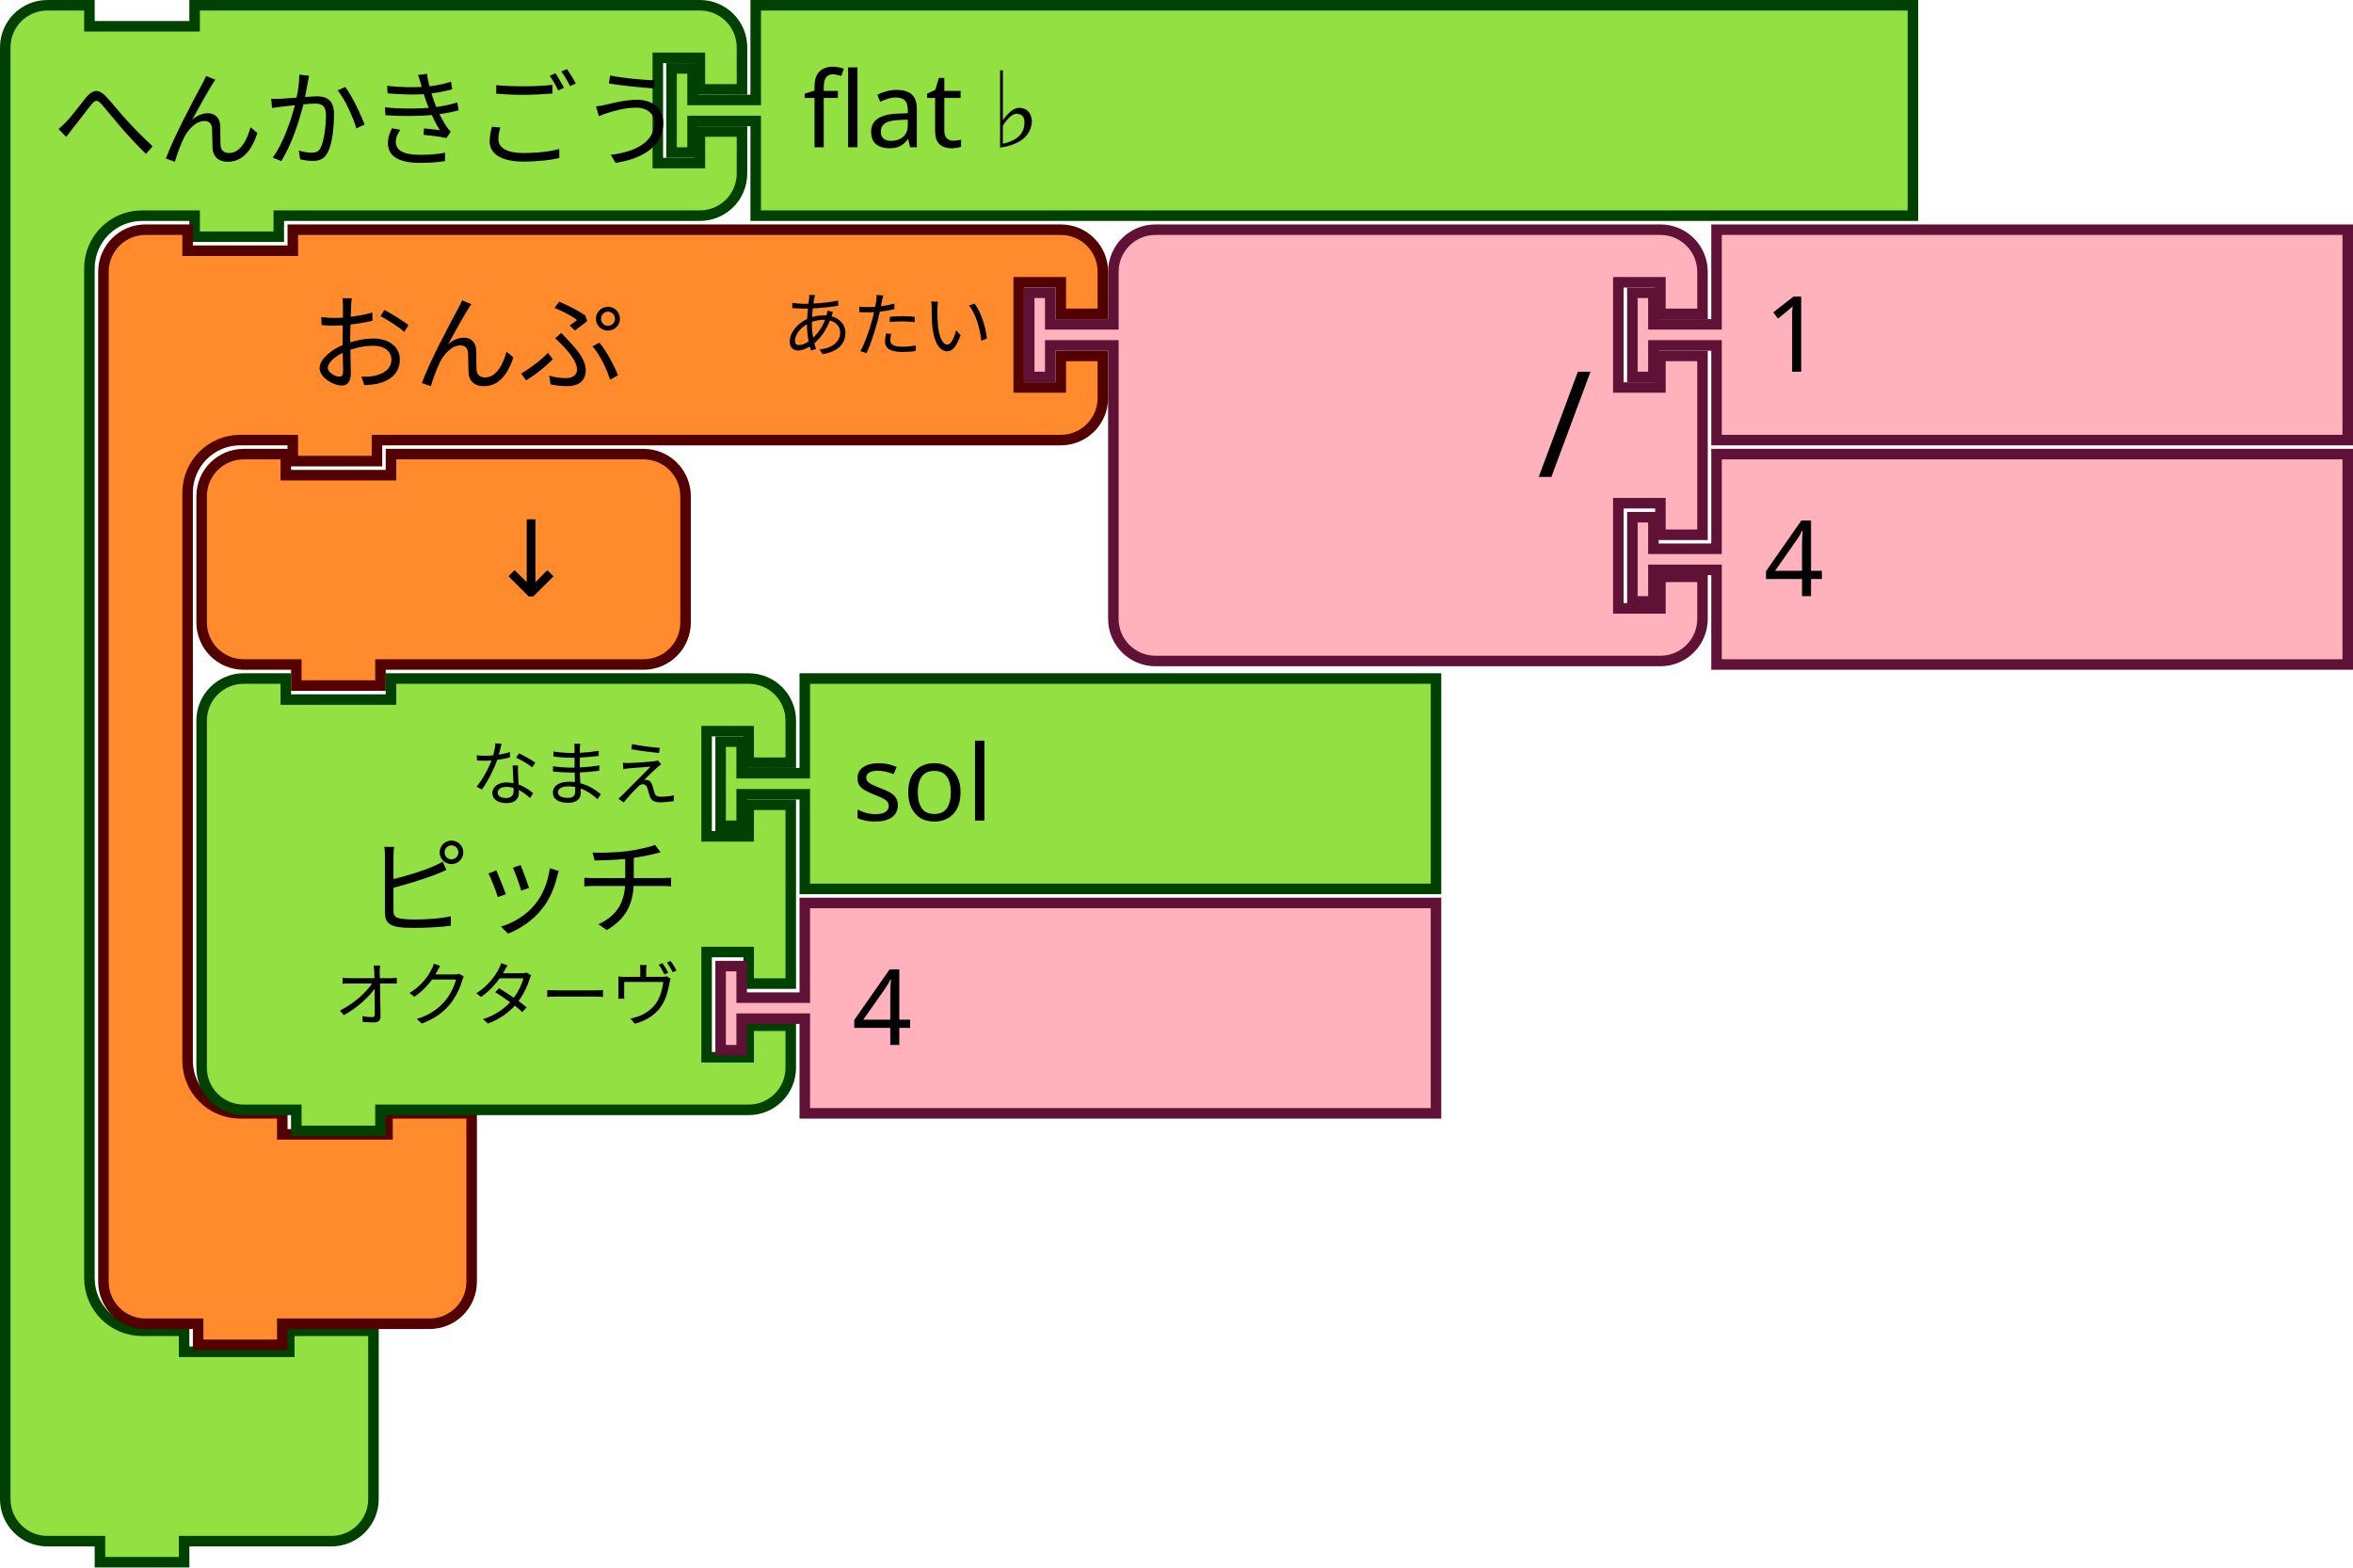
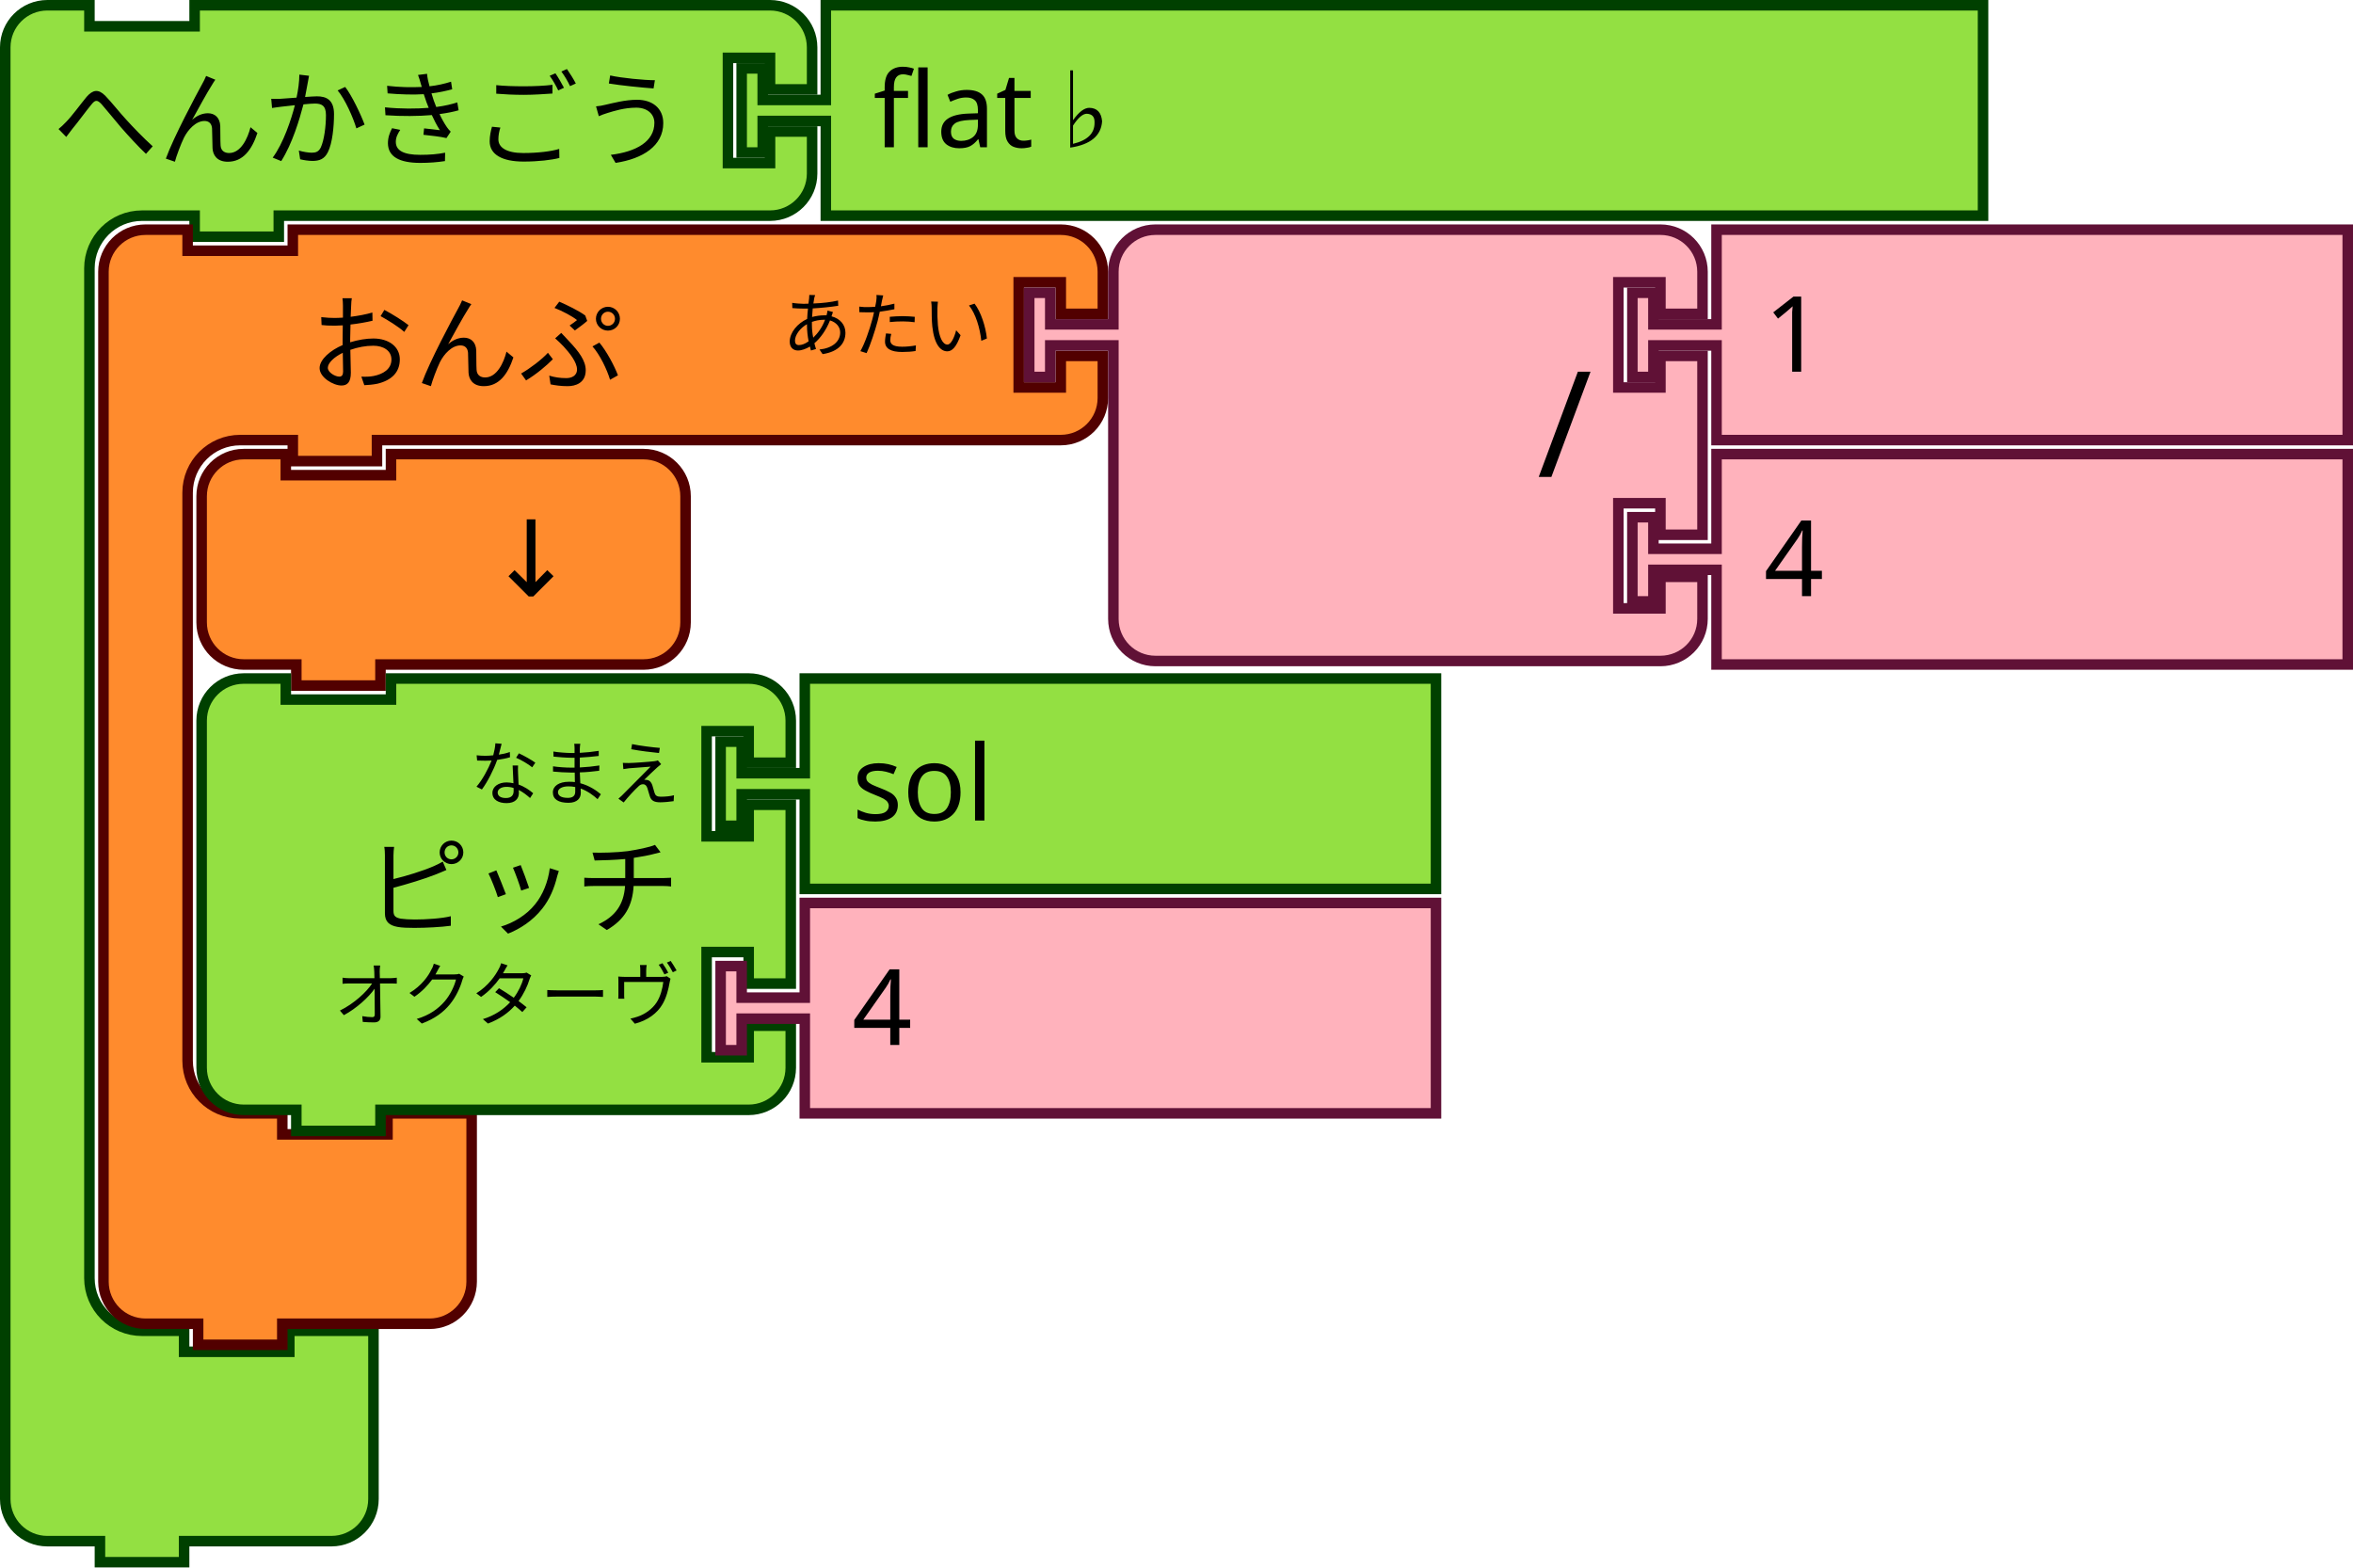
<svg xmlns="http://www.w3.org/2000/svg" width="335.5" height="223.5" version="1.1" id="svg584">
  <defs id="defs588" />
  <g id="g148">
    <g transform="scale(1.5)" id="g146">
-       <path d="m 0.5,8.5 v -4 a 4,4 90 0 1 4,-4 h 4 v 2 h 10 v -2 h 9 35.029 4 a 4,4 90 0 1 4,4 v 4 h -4 v -3 h -4 v 10 h 4 v -3 h 4 v 4 a 4,4 90 0 1 -4,4 h -4 H 27.5 h -1 v 2 h -8 v -2 h -1 -4 a 5,5 90 0 0 -5,5 v 4 4 84 4 a 5,5 90 0 0 5,5 h 4 v 2 h 10 v -2 h 8 v 6 6 4 a 4,4 90 0 1 -4,4 h -4 -9 -1 v 2 h -8 v -2 h -1 -4 a 4,4 90 0 1 -4,-4 v -4 z" style="fill:#93e042;fill-opacity:1;stroke:#004000;stroke-width:1;stroke-linecap:round;stroke-opacity:1" id="path136" />
+       <path d="m 0.5,8.5 v -4 c 0,-2.209 1.791,-4 4,-4 h 4 v 2 h 10 v -2 h 9 41.696 4 c 2.209,0 4,1.791 4,4 v 4 h -4 v -3 h -4 v 10 h 4 v -3 h 4 v 4 c 0,2.209 -1.791,4 -4,4 h -4 H 27.5 h -1 v 2 h -8 v -2 h -1 -4 c -2.761,0 -5,2.239 -5,5 v 4 4 84 4 c 0,2.761 2.239,5 5,5 h 4 v 2 h 10 v -2 h 8 v 6 6 4 c 0,2.209 -1.791,4 -4,4 h -4 -9 -1 v 2 h -8 v -2 h -1 -4 c -2.209,0 -4,-1.791 -4,-4 v -4 z" style="fill:#93e042;fill-opacity:1;stroke:#004000;stroke-width:1;stroke-linecap:round;stroke-opacity:1" id="path136" />
      <text style="font-size:10px;font-family:sans-serif;text-anchor:start;fill:#000000" id="text140">
        <tspan x="5" y="15" id="tspan138">へんかきごう</tspan>
      </text>
      <text style="font-size:6.667px;font-family:sans-serif;text-anchor:end;fill:#000000" id="text144">
        <tspan x="60" y="12" id="tspan142" />
      </text>
    </g>
  </g>
  <g transform="translate(14,32)" id="g162">
    <g transform="scale(1.5)" id="g160">
      <path d="m 0.5,8.5 v -4 a 4,4 90 0 1 4,-4 h 4 v 2 h 10 v -2 h 9 60 4 a 4,4 90 0 1 4,4 v 4 h -4 v -3 h -4 v 10 h 4 v -3 h 4 v 4 a 4,4 90 0 1 -4,4 h -4 -60 -1 v 2 h -8 v -2 h -1 -4 a 5,5 90 0 0 -5,5 v 4 4 42 4 a 5,5 90 0 0 5,5 h 4 v 2 h 10 v -2 h 8 v 6 6 4 a 4,4 90 0 1 -4,4 h -4 -9 -1 v 2 h -8 v -2 h -1 -4 a 4,4 90 0 1 -4,-4 v -4 z" style="fill:#ff8b2d;fill-opacity:1;stroke:#520000;stroke-width:1;stroke-linecap:round;stroke-opacity:1" id="path150" />
      <text style="font-size:10px;font-family:sans-serif;text-anchor:start;fill:#000000" id="text154">
        <tspan x="20" y="15" id="tspan152">おんぷ</tspan>
      </text>
      <text style="font-size:6.667px;font-family:sans-serif;text-anchor:end;fill:#000000" id="text158">
        <tspan x="85" y="12" id="tspan156">あたい</tspan>
      </text>
    </g>
  </g>
  <g transform="translate(146,32)" id="g180">
    <g transform="scale(1.5)" id="g178">
      <path d="m 8.5,8.5 v -4 a 4,4 90 0 1 4,-4 h 4 10 30 4 a 4,4 90 0 1 4,4 v 4 h -4 v -3 h -4 v 10 h 4 v -3 h 4 v 17 h -4 v -3 h -4 v 10 h 4 v -3 h 4 v 4 a 4,4 90 0 1 -4,4 h -4 -30 -10 -4 a 4,4 90 0 1 -4,-4 v -4 -21 -1 h -6 v 3 h -2 v -8 h 2 v 3 h 6 z" style="fill:#ffb2bc;fill-opacity:1;stroke:#601136;stroke-width:1;stroke-linecap:round;stroke-opacity:1" id="path164" />
      <text style="font-size:14px;font-family:sans-serif;text-anchor:end;fill:#000000" id="text168">
        <tspan x="54" y="24" id="tspan166">/</tspan>
      </text>
      <text style="font-size:9.333px;font-family:sans-serif;text-anchor:end;fill:#000000" id="text172">
        <tspan x="54" y="12" id="tspan170" />
      </text>
      <text style="font-size:9.333px;font-family:sans-serif;text-anchor:end;fill:#000000" id="text176">
        <tspan x="54" y="33" id="tspan174" />
      </text>
    </g>
  </g>
  <g transform="translate(232,32)" id="g190">
    <g transform="scale(1.5)" id="g188">
      <path d="m 8.5,0.5 h 60 v 20 h -60 v -8 -1 h -6 v 3 h -2 v -8 h 2 v 3 h 6 v -1 z" style="fill:#ffb2bc;fill-opacity:1;stroke:#601136;stroke-width:1;stroke-linecap:round;stroke-opacity:1" id="path182" />
      <text style="font-size:10px;font-family:sans-serif;text-anchor:start;fill:#000000" id="text186">
        <tspan x="13" y="14" id="tspan184">1</tspan>
      </text>
    </g>
  </g>
  <g transform="translate(232,64)" id="g200">
    <g transform="scale(1.5)" id="g198">
      <path d="m 8.5,0.5 h 60 v 20 h -60 v -8 -1 h -6 v 3 h -2 v -8 h 2 v 3 h 6 v -1 z" style="fill:#ffb2bc;fill-opacity:1;stroke:#601136;stroke-width:1;stroke-linecap:round;stroke-opacity:1" id="path192" />
      <text style="font-size:10px;font-family:sans-serif;text-anchor:start;fill:#000000" id="text196">
        <tspan x="13" y="14" id="tspan194">4</tspan>
      </text>
    </g>
  </g>
  <g transform="translate(28,64)" id="g210">
    <g transform="scale(1.5)" id="g208">
      <path d="m 0.5,8.5 v -4 a 4,4 90 0 1 4,-4 h 4 v 2 h 10 v -2 h 20 4 a 4,4 90 0 1 4,4 v 4 4 4 a 4,4 90 0 1 -4,4 h -4 -20 -1 v 2 h -8 v -2 h -1 -4 a 4,4 90 0 1 -4,-4 v -4 z" style="fill:#ff8b2d;fill-opacity:1;stroke:#520000;stroke-width:1;stroke-linecap:round;stroke-opacity:1" id="path202" />
      <text style="font-size:10px;font-family:sans-serif;text-anchor:end;fill:#000000" id="text206">
        <tspan x="36" y="14" id="tspan204">↓</tspan>
      </text>
    </g>
  </g>
  <g transform="translate(28,96)" id="g228">
    <g transform="scale(1.5)" id="g226">
      <path d="m 0.5,8.5 v -4 a 4,4 90 0 1 4,-4 h 4 v 2 h 10 v -2 h 30 4 a 4,4 90 0 1 4,4 v 4 h -4 v -3 h -4 v 10 h 4 v -3 h 4 v 17 h -4 v -3 h -4 v 10 h 4 v -3 h 4 v 4 a 4,4 90 0 1 -4,4 h -4 -30 -1 v 2 h -8 v -2 h -1 -4 a 4,4 90 0 1 -4,-4 v -4 -21 z" style="fill:#93e042;fill-opacity:1;stroke:#004000;stroke-width:1;stroke-linecap:round;stroke-opacity:1" id="path212" />
      <text style="font-size:10px;font-family:sans-serif;text-anchor:end;fill:#000000" id="text216">
        <tspan x="46" y="24" id="tspan214">ピッチ</tspan>
      </text>
      <text style="font-size:6.667px;font-family:sans-serif;text-anchor:end;fill:#000000" id="text220">
        <tspan x="46" y="12" id="tspan218">なまえ</tspan>
      </text>
      <text style="font-size:6.667px;font-family:sans-serif;text-anchor:end;fill:#000000" id="text224">
        <tspan x="46" y="33" id="tspan222">オクターヴ</tspan>
      </text>
    </g>
  </g>
  <g transform="translate(102,96)" id="g238">
    <g transform="scale(1.5)" id="g236">
      <path d="m 8.5,0.5 h 60 v 20 h -60 v -8 -1 h -6 v 3 h -2 v -8 h 2 v 3 h 6 v -1 z" style="fill:#93e042;fill-opacity:1;stroke:#004000;stroke-width:1;stroke-linecap:round;stroke-opacity:1" id="path230" />
      <text style="font-size:10px;font-family:sans-serif;text-anchor:start;fill:#000000" id="text234">
        <tspan x="13" y="14" id="tspan232">sol</tspan>
      </text>
    </g>
  </g>
  <g transform="translate(102,128)" id="g248">
    <g transform="scale(1.5)" id="g246">
      <path d="m 8.5,0.5 h 60 v 20 h -60 v -8 -1 h -6 v 3 h -2 v -8 h 2 v 3 h 6 v -1 z" style="fill:#ffb2bc;fill-opacity:1;stroke:#601136;stroke-width:1;stroke-linecap:round;stroke-opacity:1" id="path240" />
      <text style="font-size:10px;font-family:sans-serif;text-anchor:start;fill:#000000" id="text244">
        <tspan x="13" y="14" id="tspan242">4</tspan>
      </text>
    </g>
  </g>
-   <g transform="translate(95)" id="g258">
+   <g transform="translate(105)" id="g258">
    <g transform="scale(1.5)" id="g256">
      <path d="m 8.5,0.5 h 110 v 20 H 8.5 v -8 -1 h -6 v 3 h -2 v -8 h 2 v 3 h 6 v -1 z" style="fill:#93e042;fill-opacity:1;stroke:#004000;stroke-width:1;stroke-linecap:round;stroke-opacity:1" id="path250" />
      <text style="font-size:10px;font-family:sans-serif;text-anchor:start;fill:#000000" id="text254">
        <tspan x="13" y="14" id="tspan252">flat ♭</tspan>
      </text>
    </g>
  </g>
</svg>
